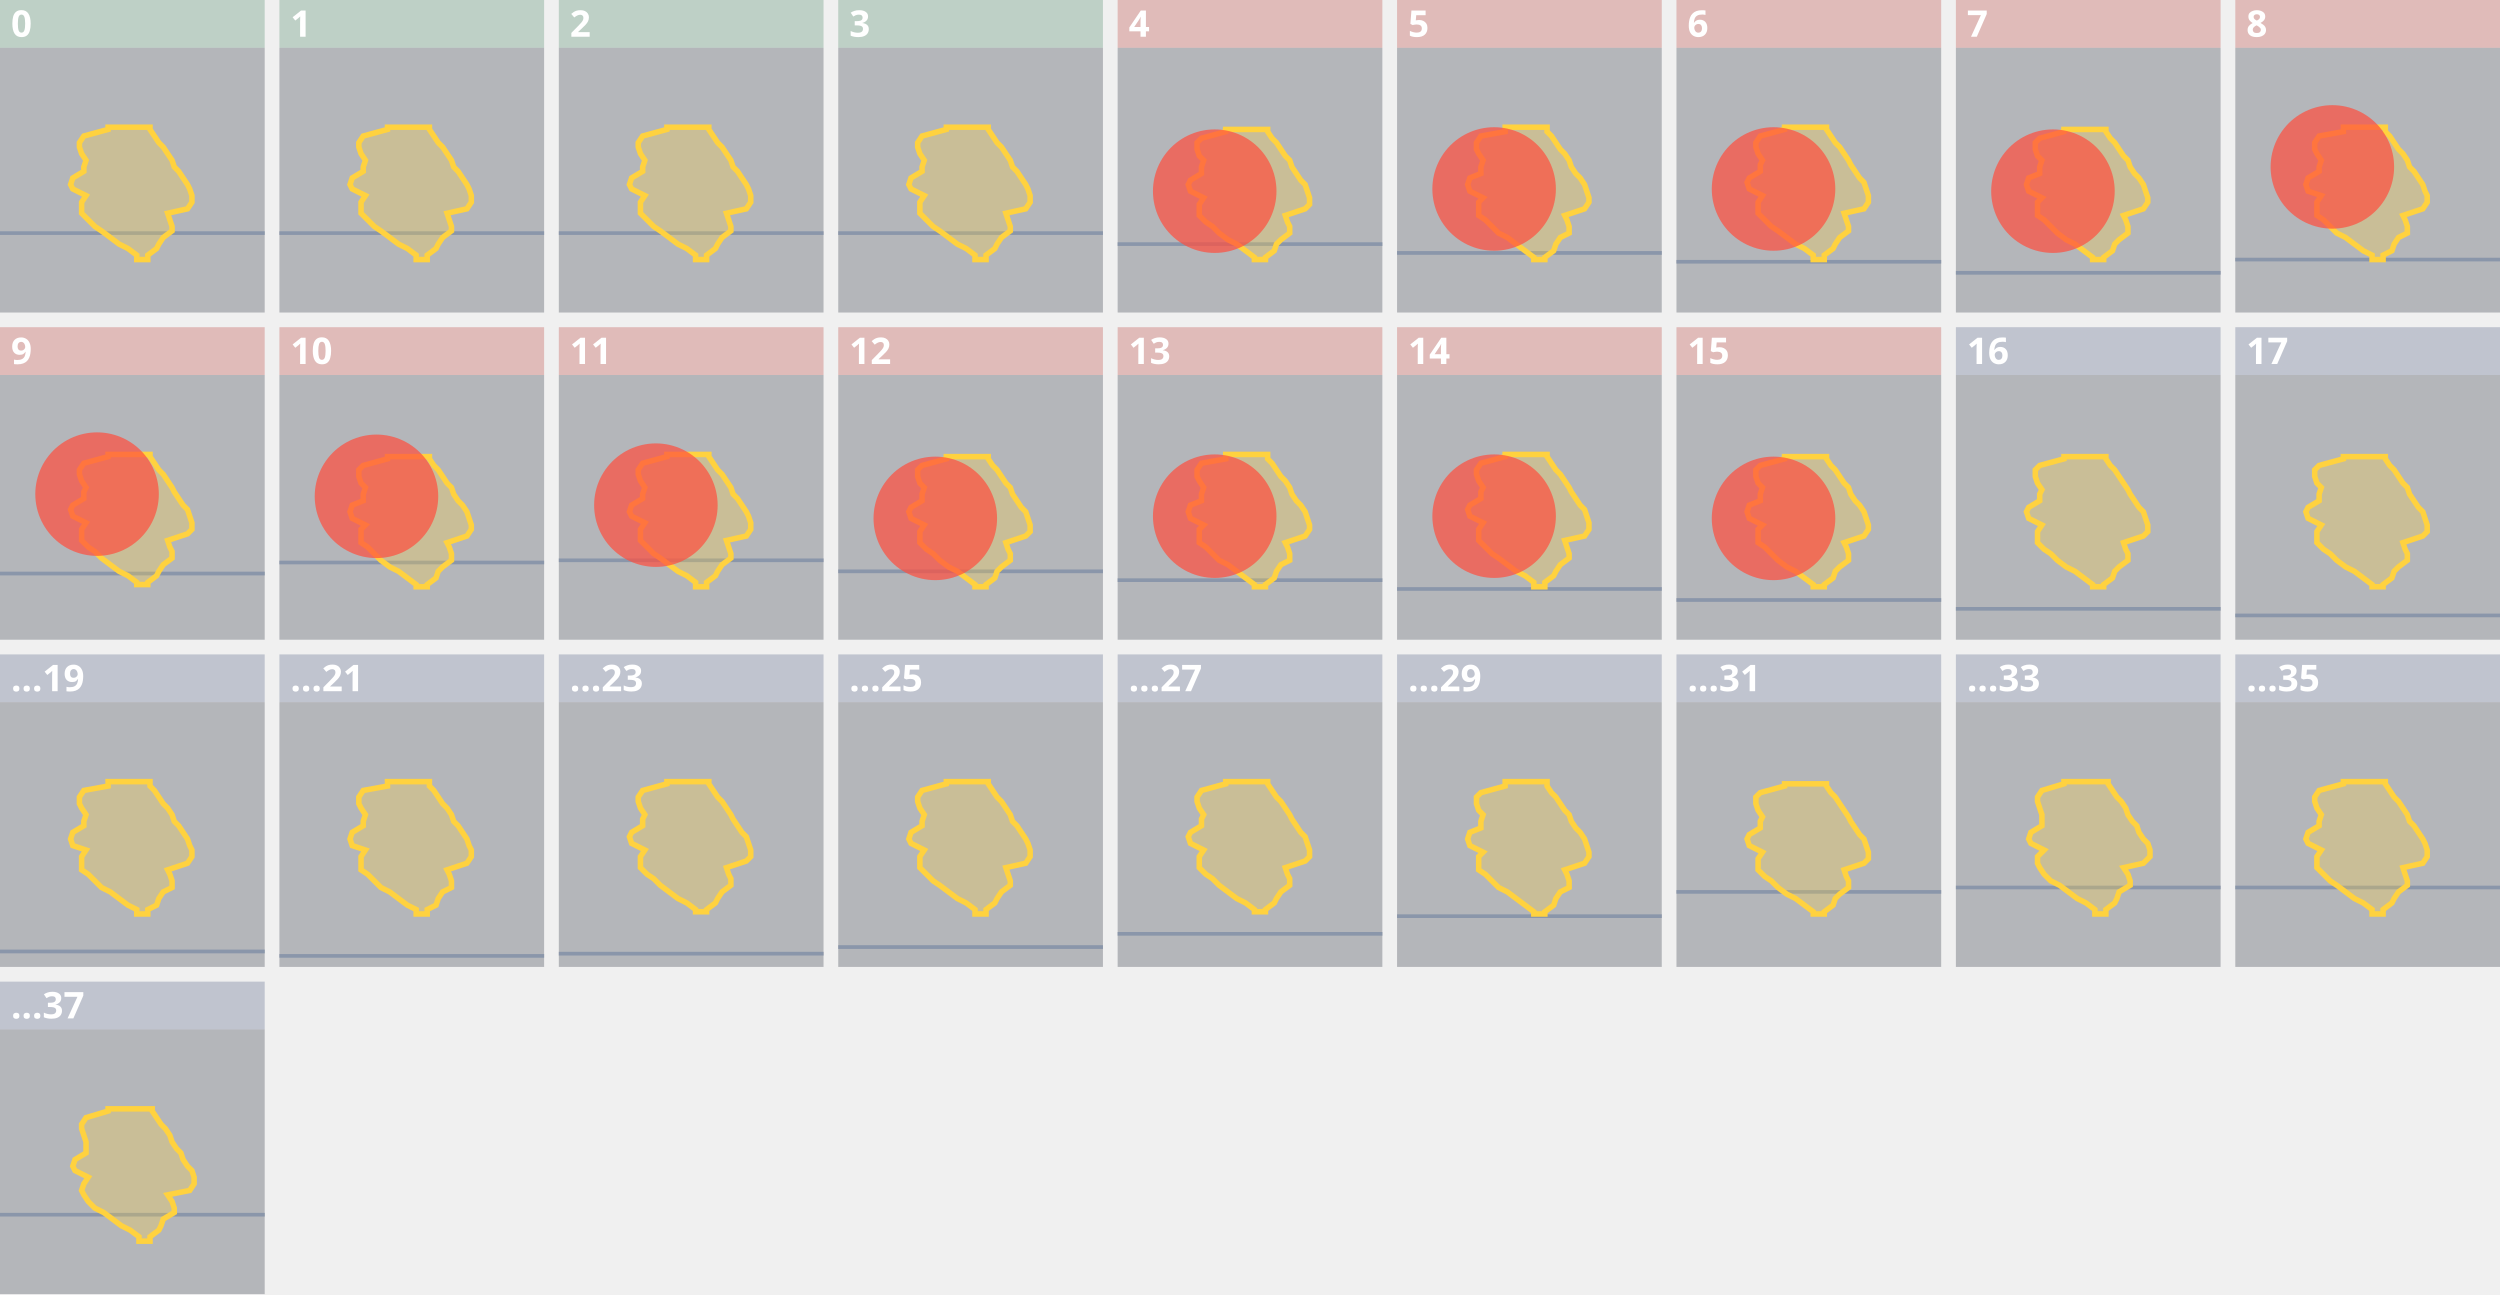
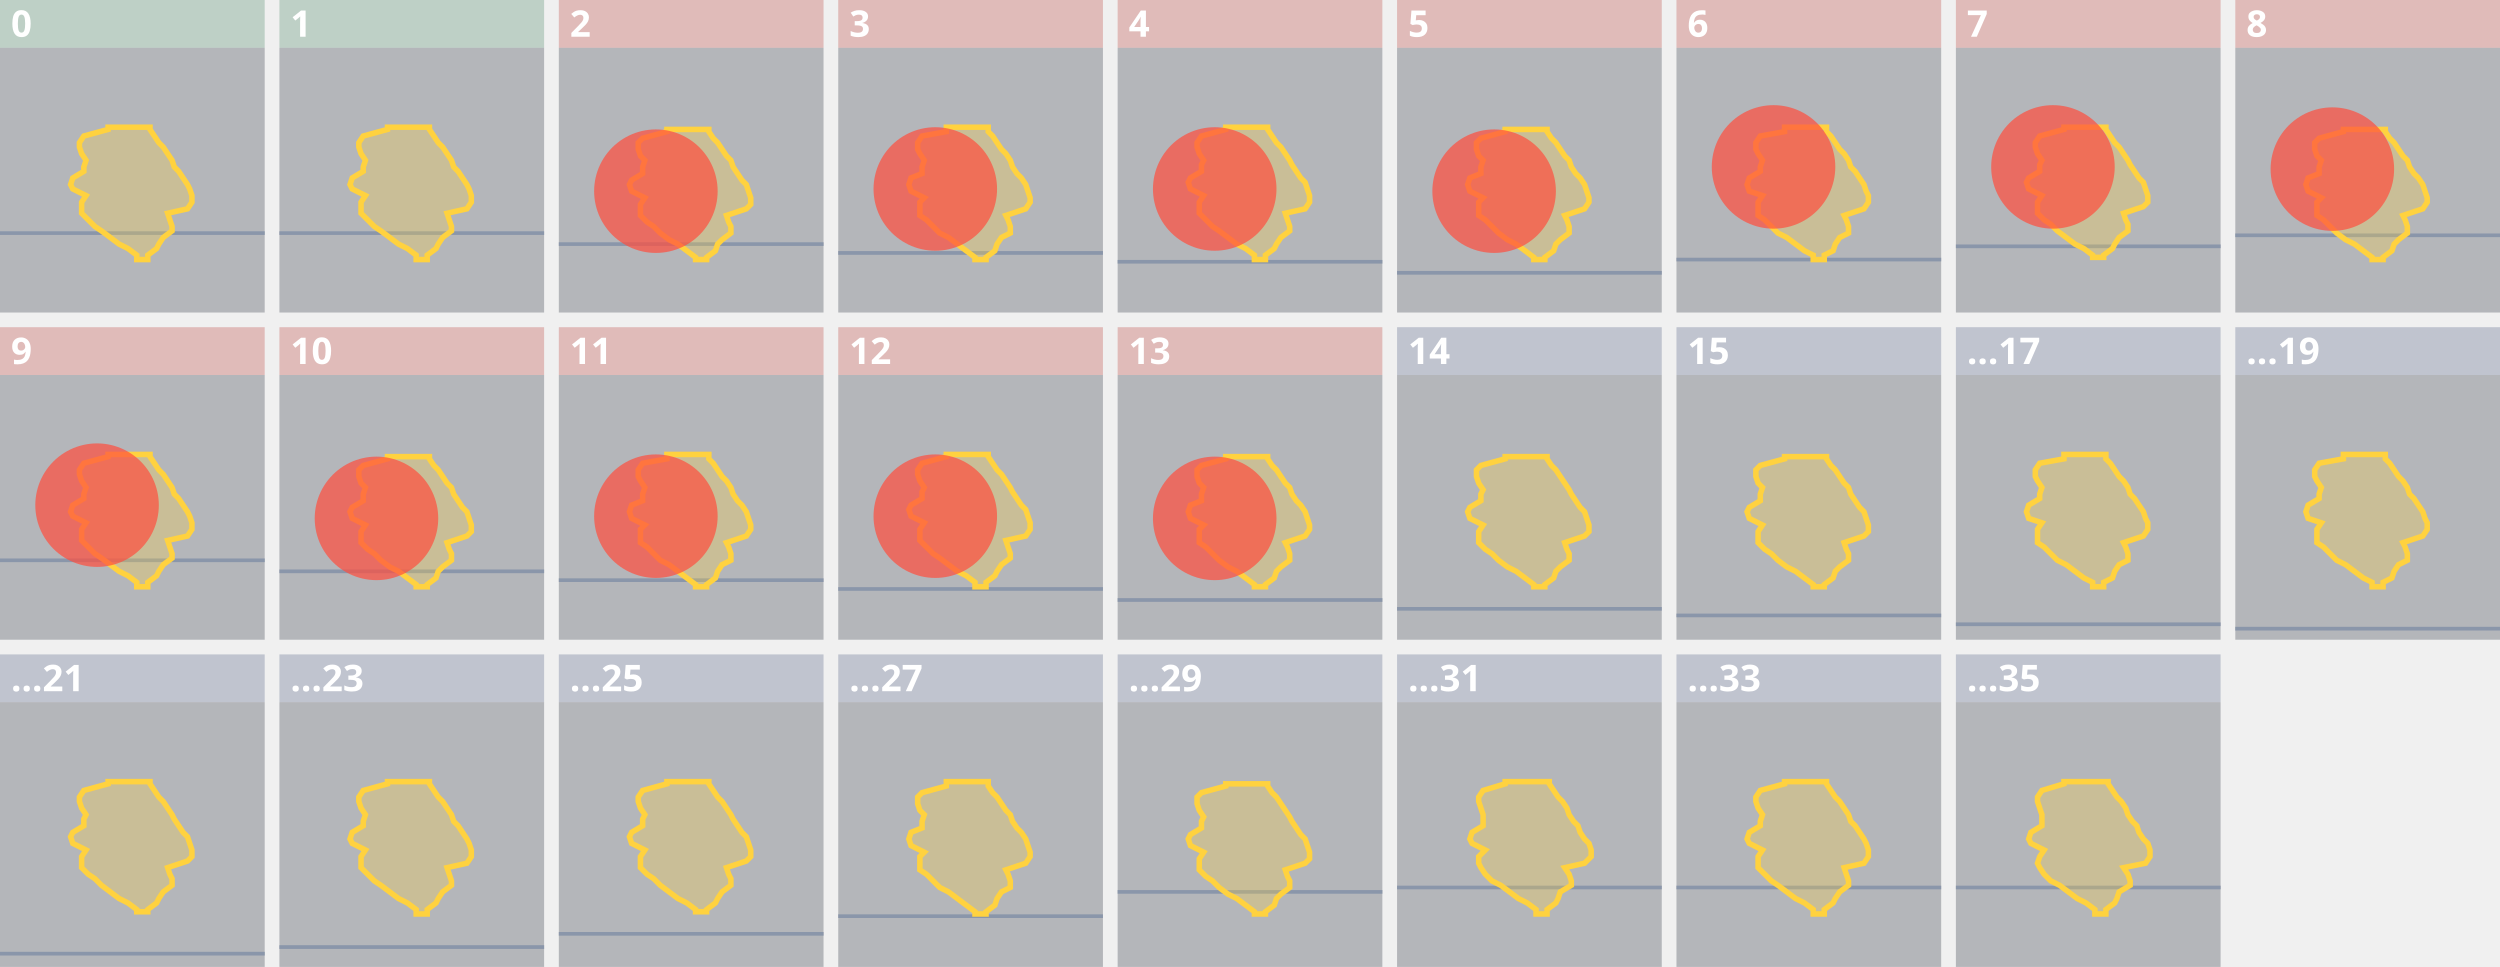
- <svg xmlns="http://www.w3.org/2000/svg" viewBox="0 0 680 352" width="680" height="352">
+ <svg xmlns="http://www.w3.org/2000/svg" viewBox="0 0 680 263" width="680" height="263">
  <style>text{font:bold 10px sans-serif;fill:#ffffff}.k{fill:#1b2230}.g{stroke:#8a96aa;stroke-width:1.67}use{stroke-width:2.50;fill-opacity:.28}.u{stroke:#ffd23f;fill:#ffd23f}.v{stroke:#4ade80;fill:#4ade80;fill-opacity:.6}.a{stroke:#e879f9;fill:#e879f9}.o{stroke:#22d3ee;fill:#22d3ee;fill-opacity:.5}.H{color:#ff4d3d;fill:#ff4d3d;opacity:.7}.G{color:#3b9cff;fill:#3b9cff;opacity:.75}.S{color:#ffa630;fill:#ffa630;opacity:.75}.T{color:#ffa630;fill:none;stroke:#ffa630;stroke-width:3.33;stroke-dasharray:6.7}.P{color:#c49bff;fill:none;stroke:#c49bff;stroke-width:1.67;stroke-dasharray:5.0}</style>
  <defs>
    <path id="b0" d="M8 -24L-11 -24L-11 -23L-22 -20L-24 -17L-24 -15L-23 -12L-21 -9L-22 -6L-22 -4L-27 -1L-28 2L-27 4L-21 7L-23 10L-23 13L-23 15L-20 18L-17 21L-14 23L-10 26L-6 29L-2 31L2 34L2 36L7 36L7 34L11 31L12 29L14 26L18 23L18 21L17 18L16 15L25 13L27 10L27 7L26 4L25 2L23 -1L21 -4L19 -6L18 -9L16 -12L14 -15L12 -17L10 -20L8 -23Z" />
    <path id="b1" d="M8 -23L-11 -23L-11 -22L-22 -19L-24 -17L-24 -14L-23 -11L-21 -9L-22 -6L-22 -3L-27 0L-28 2L-27 5L-21 8L-23 11L-23 13L-23 16L-20 19L-17 21L-14 24L-10 27L-6 29L-2 32L2 35L2 36L7 36L7 35L11 32L12 29L14 27L18 24L18 21L17 19L16 16L25 13L27 11L27 8L26 5L25 2L23 0L21 -3L19 -6L18 -9L16 -11L14 -14L12 -17L10 -19L8 -22Z" />
    <path id="b2" d="M8 -24L-11 -24L-11 -22L-22 -20L-24 -17L-24 -14L-23 -12L-21 -9L-22 -6L-22 -3L-27 -1L-28 2L-27 5L-21 8L-23 10L-23 13L-23 16L-20 18L-17 21L-14 24L-10 26L-6 29L-2 32L2 35L2 36L7 36L7 35L11 32L12 29L14 26L18 24L18 21L17 18L16 16L25 13L27 10L27 8L26 5L25 2L23 -1L21 -3L19 -6L18 -9L16 -12L14 -14L12 -17L10 -20L8 -22Z" />
    <path id="b3" d="M8 -24L-11 -24L-11 -23L-22 -20L-24 -17L-24 -15L-23 -12L-21 -9L-22 -7L-22 -4L-27 -1L-28 1L-27 4L-21 7L-23 10L-23 13L-23 15L-20 18L-17 21L-14 23L-10 26L-6 29L-2 31L2 34L2 36L7 36L7 34L11 31L12 29L14 26L18 23L18 21L17 18L16 15L25 13L27 10L27 7L26 4L25 1L23 -1L21 -4L19 -7L18 -9L16 -12L14 -15L12 -17L10 -20L8 -23Z" />
    <path id="b4" d="M8 -23L-11 -23L-11 -22L-22 -19L-24 -17L-24 -14L-23 -11L-21 -9L-22 -6L-22 -3L-27 -1L-28 2L-27 5L-21 8L-23 10L-23 13L-23 16L-20 18L-17 21L-14 24L-10 27L-6 29L-2 32L2 35L2 36L7 36L7 35L11 32L12 29L14 27L18 24L18 21L17 18L16 16L25 13L27 10L27 8L26 5L25 2L23 -1L21 -3L19 -6L18 -9L16 -11L14 -14L12 -17L10 -19L8 -22Z" />
    <path id="b5" d="M8 -24L-11 -24L-11 -22L-22 -20L-24 -17L-24 -14L-23 -12L-21 -9L-22 -6L-22 -4L-27 -1L-28 2L-27 5L-21 7L-23 10L-23 13L-23 16L-20 18L-17 21L-14 24L-10 26L-6 29L-2 32L2 34L2 36L7 36L7 34L11 32L12 29L14 26L18 24L18 21L17 18L16 16L25 13L27 10L27 7L26 5L25 2L23 -1L21 -4L19 -6L18 -9L16 -12L14 -14L12 -17L10 -20L8 -22Z" />
    <path id="b6" d="M8 -24L-11 -24L-11 -23L-22 -20L-24 -17L-24 -15L-23 -12L-21 -9L-22 -7L-22 -4L-27 -1L-28 1L-27 4L-21 7L-23 10L-23 12L-23 15L-20 18L-17 20L-14 23L-10 26L-6 29L-2 31L2 34L2 35L7 35L7 34L11 31L12 29L14 26L18 23L18 20L17 18L16 15L25 12L27 10L27 7L26 4L25 1L23 -1L21 -4L19 -7L18 -9L16 -12L14 -15L12 -17L10 -20L8 -23Z" />
    <path id="b7" d="M8 -23L-11 -23L-11 -22L-22 -19L-24 -17L-24 -14L-23 -11L-21 -8L-22 -6L-22 -3L-27 0L-28 2L-27 5L-21 8L-23 11L-23 13L-23 16L-20 19L-17 21L-14 24L-10 27L-6 29L-2 32L2 35L2 36L7 36L7 35L11 32L12 29L14 27L18 24L18 21L17 19L16 16L25 13L27 11L27 8L26 5L25 2L23 0L21 -3L19 -6L18 -8L16 -11L14 -14L12 -17L10 -19L8 -22Z" />
    <path id="b8" d="M8 -24L-11 -24L-11 -22L-22 -19L-24 -17L-24 -14L-23 -11L-21 -9L-22 -6L-22 -3L-27 -1L-28 2L-27 5L-21 8L-23 10L-23 13L-23 16L-20 18L-17 21L-14 24L-10 26L-6 29L-2 32L2 35L2 36L7 36L7 35L11 32L12 29L14 26L18 24L18 21L17 18L16 16L25 13L27 10L27 8L26 5L25 2L23 -1L21 -3L19 -6L18 -9L16 -11L14 -14L12 -17L10 -19L8 -22Z" />
    <path id="b9" d="M9 -24L-11 -24L-11 -23L-21 -20L-23 -17L-23 -15L-22 -12L-21 -9L-21 -6L-21 -4L-26 -1L-27 2L-26 4L-20 7L-23 10L-23 13L-22 15L-20 18L-17 21L-13 23L-9 26L-5 29L-1 31L3 34L3 36L8 36L8 34L12 31L13 29L14 26L19 23L19 21L18 18L16 15L25 13L28 10L28 7L27 4L25 2L23 -1L22 -4L20 -6L18 -9L17 -12L15 -15L13 -17L11 -20L9 -23Z" />
    <path id="b10" d="M9 -24L-11 -24L-11 -23L-21 -20L-23 -17L-23 -15L-22 -12L-21 -9L-21 -6L-21 -4L-26 -1L-27 2L-26 4L-20 7L-22 10L-23 13L-22 15L-20 18L-17 21L-13 23L-9 26L-5 29L-1 31L3 34L3 36L8 36L8 34L12 31L13 29L14 26L19 23L19 21L18 18L16 15L26 13L28 10L28 7L27 4L25 2L23 -1L22 -4L20 -6L18 -9L17 -12L15 -15L13 -17L11 -20L9 -23Z" />
    <rect id="K" x="-60" y="-60" width="120" height="120" class="k" />
    <rect id="Ls" width="72" height="13" fill="#3f7d5a" />
    <rect id="La" width="72" height="13" fill="#b8332b" />
    <rect id="Le" width="72" height="13" fill="#46557a" />
  </defs>
  <use href="#Ls" x="0" y="0" />
  <text x="3" y="10">0</text>
  <svg x="0" y="13" width="72" height="72" viewBox="-60 -60 120 120">
    <use href="#K" />
    <line x1="-60" y1="24" x2="60" y2="24" class="g" />
    <use href="#b0" class="u" />
  </svg>
  <use href="#Ls" x="76" y="0" />
  <text x="79" y="10">1</text>
  <svg x="76" y="13" width="72" height="72" viewBox="-60 -60 120 120">
    <use href="#K" />
    <line x1="-60" y1="24" x2="60" y2="24" class="g" />
    <use href="#b0" class="u" />
  </svg>
-   <use href="#Ls" x="152" y="0" />
+   <use href="#La" x="152" y="0" />
  <text x="155" y="10">2</text>
  <svg x="152" y="13" width="72" height="72" viewBox="-60 -60 120 120">
    <use href="#K" />
-     <line x1="-60" y1="24" x2="60" y2="24" class="g" />
-     <use href="#b0" class="u" />
-   </svg>
-   <use href="#Ls" x="228" y="0" />
+     <line x1="-60" y1="29" x2="60" y2="29" class="g" />
+     <use href="#b1" class="u" />
+     <g class="H">
+       <line x1="-16" y1="5" x2="-16" y2="5" stroke="currentColor" stroke-width="56" stroke-linecap="round" />
+     </g>
+   </svg>
+   <use href="#La" x="228" y="0" />
  <text x="231" y="10">3</text>
  <svg x="228" y="13" width="72" height="72" viewBox="-60 -60 120 120">
    <use href="#K" />
-     <line x1="-60" y1="24" x2="60" y2="24" class="g" />
-     <use href="#b0" class="u" />
+     <line x1="-60" y1="33" x2="60" y2="33" class="g" />
+     <use href="#b2" class="u" />
+     <g class="H">
+       <line x1="-16" y1="4" x2="-16" y2="4" stroke="currentColor" stroke-width="56" stroke-linecap="round" />
+     </g>
  </svg>
  <use href="#La" x="304" y="0" />
  <text x="307" y="10">4</text>
  <svg x="304" y="13" width="72" height="72" viewBox="-60 -60 120 120">
    <use href="#K" />
-     <line x1="-60" y1="29" x2="60" y2="29" class="g" />
-     <use href="#b1" class="u" />
-     <g class="H">
-       <line x1="-16" y1="5" x2="-16" y2="5" stroke="currentColor" stroke-width="56" stroke-linecap="round" />
+     <line x1="-60" y1="37" x2="60" y2="37" class="g" />
+     <use href="#b3" class="u" />
+     <g class="H">
+       <line x1="-16" y1="4" x2="-16" y2="4" stroke="currentColor" stroke-width="56" stroke-linecap="round" />
    </g>
  </svg>
  <use href="#La" x="380" y="0" />
  <text x="383" y="10">5</text>
  <svg x="380" y="13" width="72" height="72" viewBox="-60 -60 120 120">
    <use href="#K" />
-     <line x1="-60" y1="33" x2="60" y2="33" class="g" />
-     <use href="#b2" class="u" />
-     <g class="H">
-       <line x1="-16" y1="4" x2="-16" y2="4" stroke="currentColor" stroke-width="56" stroke-linecap="round" />
+     <line x1="-60" y1="42" x2="60" y2="42" class="g" />
+     <use href="#b4" class="u" />
+     <g class="H">
+       <line x1="-16" y1="5" x2="-16" y2="5" stroke="currentColor" stroke-width="56" stroke-linecap="round" />
    </g>
  </svg>
  <use href="#La" x="456" y="0" />
  <text x="459" y="10">6</text>
  <svg x="456" y="13" width="72" height="72" viewBox="-60 -60 120 120">
    <use href="#K" />
-     <line x1="-60" y1="37" x2="60" y2="37" class="g" />
-     <use href="#b3" class="u" />
-     <g class="H">
-       <line x1="-16" y1="4" x2="-16" y2="4" stroke="currentColor" stroke-width="56" stroke-linecap="round" />
+     <line x1="-60" y1="36" x2="60" y2="36" class="g" />
+     <use href="#b5" class="u" />
+     <g class="H">
+       <line x1="-16" y1="-6" x2="-16" y2="-6" stroke="currentColor" stroke-width="56" stroke-linecap="round" />
    </g>
  </svg>
  <use href="#La" x="532" y="0" />
  <text x="535" y="10">7</text>
  <svg x="532" y="13" width="72" height="72" viewBox="-60 -60 120 120">
    <use href="#K" />
-     <line x1="-60" y1="42" x2="60" y2="42" class="g" />
-     <use href="#b4" class="u" />
-     <g class="H">
-       <line x1="-16" y1="5" x2="-16" y2="5" stroke="currentColor" stroke-width="56" stroke-linecap="round" />
+     <line x1="-60" y1="30" x2="60" y2="30" class="g" />
+     <use href="#b6" class="u" />
+     <g class="H">
+       <line x1="-16" y1="-6" x2="-16" y2="-6" stroke="currentColor" stroke-width="56" stroke-linecap="round" />
    </g>
  </svg>
  <use href="#La" x="608" y="0" />
  <text x="611" y="10">8</text>
  <svg x="608" y="13" width="72" height="72" viewBox="-60 -60 120 120">
    <use href="#K" />
-     <line x1="-60" y1="36" x2="60" y2="36" class="g" />
-     <use href="#b5" class="u" />
-     <g class="H">
-       <line x1="-16" y1="-6" x2="-16" y2="-6" stroke="currentColor" stroke-width="56" stroke-linecap="round" />
+     <line x1="-60" y1="25" x2="60" y2="25" class="g" />
+     <use href="#b4" class="u" />
+     <g class="H">
+       <line x1="-16" y1="-5" x2="-16" y2="-5" stroke="currentColor" stroke-width="56" stroke-linecap="round" />
    </g>
  </svg>
  <use href="#La" x="0" y="89" />
  <text x="3" y="99">9</text>
  <svg x="0" y="102" width="72" height="72" viewBox="-60 -60 120 120">
    <use href="#K" />
-     <line x1="-60" y1="30" x2="60" y2="30" class="g" />
-     <use href="#b6" class="u" />
-     <g class="H">
-       <line x1="-16" y1="-6" x2="-16" y2="-6" stroke="currentColor" stroke-width="56" stroke-linecap="round" />
+     <line x1="-60" y1="24" x2="60" y2="24" class="g" />
+     <use href="#b0" class="u" />
+     <g class="H">
+       <line x1="-16" y1="-1" x2="-16" y2="-1" stroke="currentColor" stroke-width="56" stroke-linecap="round" />
    </g>
  </svg>
  <use href="#La" x="76" y="89" />
  <text x="79" y="99">10</text>
  <svg x="76" y="102" width="72" height="72" viewBox="-60 -60 120 120">
    <use href="#K" />
-     <line x1="-60" y1="25" x2="60" y2="25" class="g" />
-     <use href="#b4" class="u" />
-     <g class="H">
-       <line x1="-16" y1="-5" x2="-16" y2="-5" stroke="currentColor" stroke-width="56" stroke-linecap="round" />
+     <line x1="-60" y1="29" x2="60" y2="29" class="g" />
+     <use href="#b1" class="u" />
+     <g class="H">
+       <line x1="-16" y1="5" x2="-16" y2="5" stroke="currentColor" stroke-width="56" stroke-linecap="round" />
    </g>
  </svg>
  <use href="#La" x="152" y="89" />
  <text x="155" y="99">11</text>
  <svg x="152" y="102" width="72" height="72" viewBox="-60 -60 120 120">
    <use href="#K" />
-     <line x1="-60" y1="24" x2="60" y2="24" class="g" />
-     <use href="#b0" class="u" />
-     <g class="H">
-       <line x1="-16" y1="-1" x2="-16" y2="-1" stroke="currentColor" stroke-width="56" stroke-linecap="round" />
+     <line x1="-60" y1="33" x2="60" y2="33" class="g" />
+     <use href="#b2" class="u" />
+     <g class="H">
+       <line x1="-16" y1="4" x2="-16" y2="4" stroke="currentColor" stroke-width="56" stroke-linecap="round" />
    </g>
  </svg>
  <use href="#La" x="228" y="89" />
  <text x="231" y="99">12</text>
  <svg x="228" y="102" width="72" height="72" viewBox="-60 -60 120 120">
    <use href="#K" />
-     <line x1="-60" y1="29" x2="60" y2="29" class="g" />
-     <use href="#b1" class="u" />
-     <g class="H">
-       <line x1="-16" y1="5" x2="-16" y2="5" stroke="currentColor" stroke-width="56" stroke-linecap="round" />
+     <line x1="-60" y1="37" x2="60" y2="37" class="g" />
+     <use href="#b3" class="u" />
+     <g class="H">
+       <line x1="-16" y1="4" x2="-16" y2="4" stroke="currentColor" stroke-width="56" stroke-linecap="round" />
    </g>
  </svg>
  <use href="#La" x="304" y="89" />
  <text x="307" y="99">13</text>
  <svg x="304" y="102" width="72" height="72" viewBox="-60 -60 120 120">
    <use href="#K" />
-     <line x1="-60" y1="33" x2="60" y2="33" class="g" />
-     <use href="#b2" class="u" />
-     <g class="H">
-       <line x1="-16" y1="4" x2="-16" y2="4" stroke="currentColor" stroke-width="56" stroke-linecap="round" />
-     </g>
-   </svg>
-   <use href="#La" x="380" y="89" />
+     <line x1="-60" y1="42" x2="60" y2="42" class="g" />
+     <use href="#b4" class="u" />
+     <g class="H">
+       <line x1="-16" y1="5" x2="-16" y2="5" stroke="currentColor" stroke-width="56" stroke-linecap="round" />
+     </g>
+   </svg>
+   <use href="#Le" x="380" y="89" />
  <text x="383" y="99">14</text>
  <svg x="380" y="102" width="72" height="72" viewBox="-60 -60 120 120">
    <use href="#K" />
-     <line x1="-60" y1="37" x2="60" y2="37" class="g" />
-     <use href="#b3" class="u" />
-     <g class="H">
-       <line x1="-16" y1="4" x2="-16" y2="4" stroke="currentColor" stroke-width="56" stroke-linecap="round" />
-     </g>
-   </svg>
-   <use href="#La" x="456" y="89" />
+     <line x1="-60" y1="46" x2="60" y2="46" class="g" />
+     <use href="#b7" class="u" />
+   </svg>
+   <use href="#Le" x="456" y="89" />
  <text x="459" y="99">15</text>
  <svg x="456" y="102" width="72" height="72" viewBox="-60 -60 120 120">
    <use href="#K" />
-     <line x1="-60" y1="42" x2="60" y2="42" class="g" />
-     <use href="#b4" class="u" />
-     <g class="H">
-       <line x1="-16" y1="5" x2="-16" y2="5" stroke="currentColor" stroke-width="56" stroke-linecap="round" />
-     </g>
-   </svg>
-   <use href="#Le" x="532" y="89" />
-   <text x="535" y="99">16</text>
-   <svg x="532" y="102" width="72" height="72" viewBox="-60 -60 120 120">
-     <use href="#K" />
-     <line x1="-60" y1="46" x2="60" y2="46" class="g" />
-     <use href="#b7" class="u" />
-   </svg>
-   <use href="#Le" x="608" y="89" />
-   <text x="611" y="99">17</text>
-   <svg x="608" y="102" width="72" height="72" viewBox="-60 -60 120 120">
-     <use href="#K" />
    <line x1="-60" y1="49" x2="60" y2="49" class="g" />
    <use href="#b1" class="u" />
  </svg>
-   <use href="#Le" x="0" y="178" />
-   <text x="3" y="188">…19</text>
-   <svg x="0" y="191" width="72" height="72" viewBox="-60 -60 120 120">
+   <use href="#Le" x="532" y="89" />
+   <text x="535" y="99">…17</text>
+   <svg x="532" y="102" width="72" height="72" viewBox="-60 -60 120 120">
    <use href="#K" />
    <line x1="-60" y1="53" x2="60" y2="53" class="g" />
    <use href="#b5" class="u" />
  </svg>
-   <use href="#Le" x="76" y="178" />
-   <text x="79" y="188">…21</text>
-   <svg x="76" y="191" width="72" height="72" viewBox="-60 -60 120 120">
+   <use href="#Le" x="608" y="89" />
+   <text x="611" y="99">…19</text>
+   <svg x="608" y="102" width="72" height="72" viewBox="-60 -60 120 120">
    <use href="#K" />
    <line x1="-60" y1="55" x2="60" y2="55" class="g" />
    <use href="#b5" class="u" />
  </svg>
-   <use href="#Le" x="152" y="178" />
-   <text x="155" y="188">…23</text>
-   <svg x="152" y="191" width="72" height="72" viewBox="-60 -60 120 120">
+   <use href="#Le" x="0" y="178" />
+   <text x="3" y="188">…21</text>
+   <svg x="0" y="191" width="72" height="72" viewBox="-60 -60 120 120">
    <use href="#K" />
    <line x1="-60" y1="54" x2="60" y2="54" class="g" />
    <use href="#b6" class="u" />
  </svg>
-   <use href="#Le" x="228" y="178" />
-   <text x="231" y="188">…25</text>
-   <svg x="228" y="191" width="72" height="72" viewBox="-60 -60 120 120">
+   <use href="#Le" x="76" y="178" />
+   <text x="79" y="188">…23</text>
+   <svg x="76" y="191" width="72" height="72" viewBox="-60 -60 120 120">
    <use href="#K" />
    <line x1="-60" y1="51" x2="60" y2="51" class="g" />
    <use href="#b0" class="u" />
  </svg>
-   <use href="#Le" x="304" y="178" />
-   <text x="307" y="188">…27</text>
-   <svg x="304" y="191" width="72" height="72" viewBox="-60 -60 120 120">
+   <use href="#Le" x="152" y="178" />
+   <text x="155" y="188">…25</text>
+   <svg x="152" y="191" width="72" height="72" viewBox="-60 -60 120 120">
    <use href="#K" />
    <line x1="-60" y1="45" x2="60" y2="45" class="g" />
    <use href="#b6" class="u" />
  </svg>
-   <use href="#Le" x="380" y="178" />
-   <text x="383" y="188">…29</text>
-   <svg x="380" y="191" width="72" height="72" viewBox="-60 -60 120 120">
+   <use href="#Le" x="228" y="178" />
+   <text x="231" y="188">…27</text>
+   <svg x="228" y="191" width="72" height="72" viewBox="-60 -60 120 120">
    <use href="#K" />
    <line x1="-60" y1="37" x2="60" y2="37" class="g" />
    <use href="#b8" class="u" />
  </svg>
-   <use href="#Le" x="456" y="178" />
-   <text x="459" y="188">…31</text>
-   <svg x="456" y="191" width="72" height="72" viewBox="-60 -60 120 120">
+   <use href="#Le" x="304" y="178" />
+   <text x="307" y="188">…29</text>
+   <svg x="304" y="191" width="72" height="72" viewBox="-60 -60 120 120">
    <use href="#K" />
    <line x1="-60" y1="26" x2="60" y2="26" class="g" />
    <use href="#b7" class="u" />
  </svg>
+   <use href="#Le" x="380" y="178" />
+   <text x="383" y="188">…31</text>
+   <svg x="380" y="191" width="72" height="72" viewBox="-60 -60 120 120">
+     <use href="#K" />
+     <line x1="-60" y1="24" x2="60" y2="24" class="g" />
+     <use href="#b9" class="u" />
+   </svg>
+   <use href="#Le" x="456" y="178" />
+   <text x="459" y="188">…33</text>
+   <svg x="456" y="191" width="72" height="72" viewBox="-60 -60 120 120">
+     <use href="#K" />
+     <line x1="-60" y1="24" x2="60" y2="24" class="g" />
+     <use href="#b0" class="u" />
+   </svg>
  <use href="#Le" x="532" y="178" />
-   <text x="535" y="188">…33</text>
+   <text x="535" y="188">…35</text>
  <svg x="532" y="191" width="72" height="72" viewBox="-60 -60 120 120">
    <use href="#K" />
    <line x1="-60" y1="24" x2="60" y2="24" class="g" />
-     <use href="#b9" class="u" />
-   </svg>
-   <use href="#Le" x="608" y="178" />
-   <text x="611" y="188">…35</text>
-   <svg x="608" y="191" width="72" height="72" viewBox="-60 -60 120 120">
-     <use href="#K" />
-     <line x1="-60" y1="24" x2="60" y2="24" class="g" />
-     <use href="#b0" class="u" />
-   </svg>
-   <use href="#Le" x="0" y="267" />
-   <text x="3" y="277">…37</text>
-   <svg x="0" y="280" width="72" height="72" viewBox="-60 -60 120 120">
-     <use href="#K" />
-     <line x1="-60" y1="24" x2="60" y2="24" class="g" />
    <use href="#b10" class="u" />
  </svg>
</svg>
